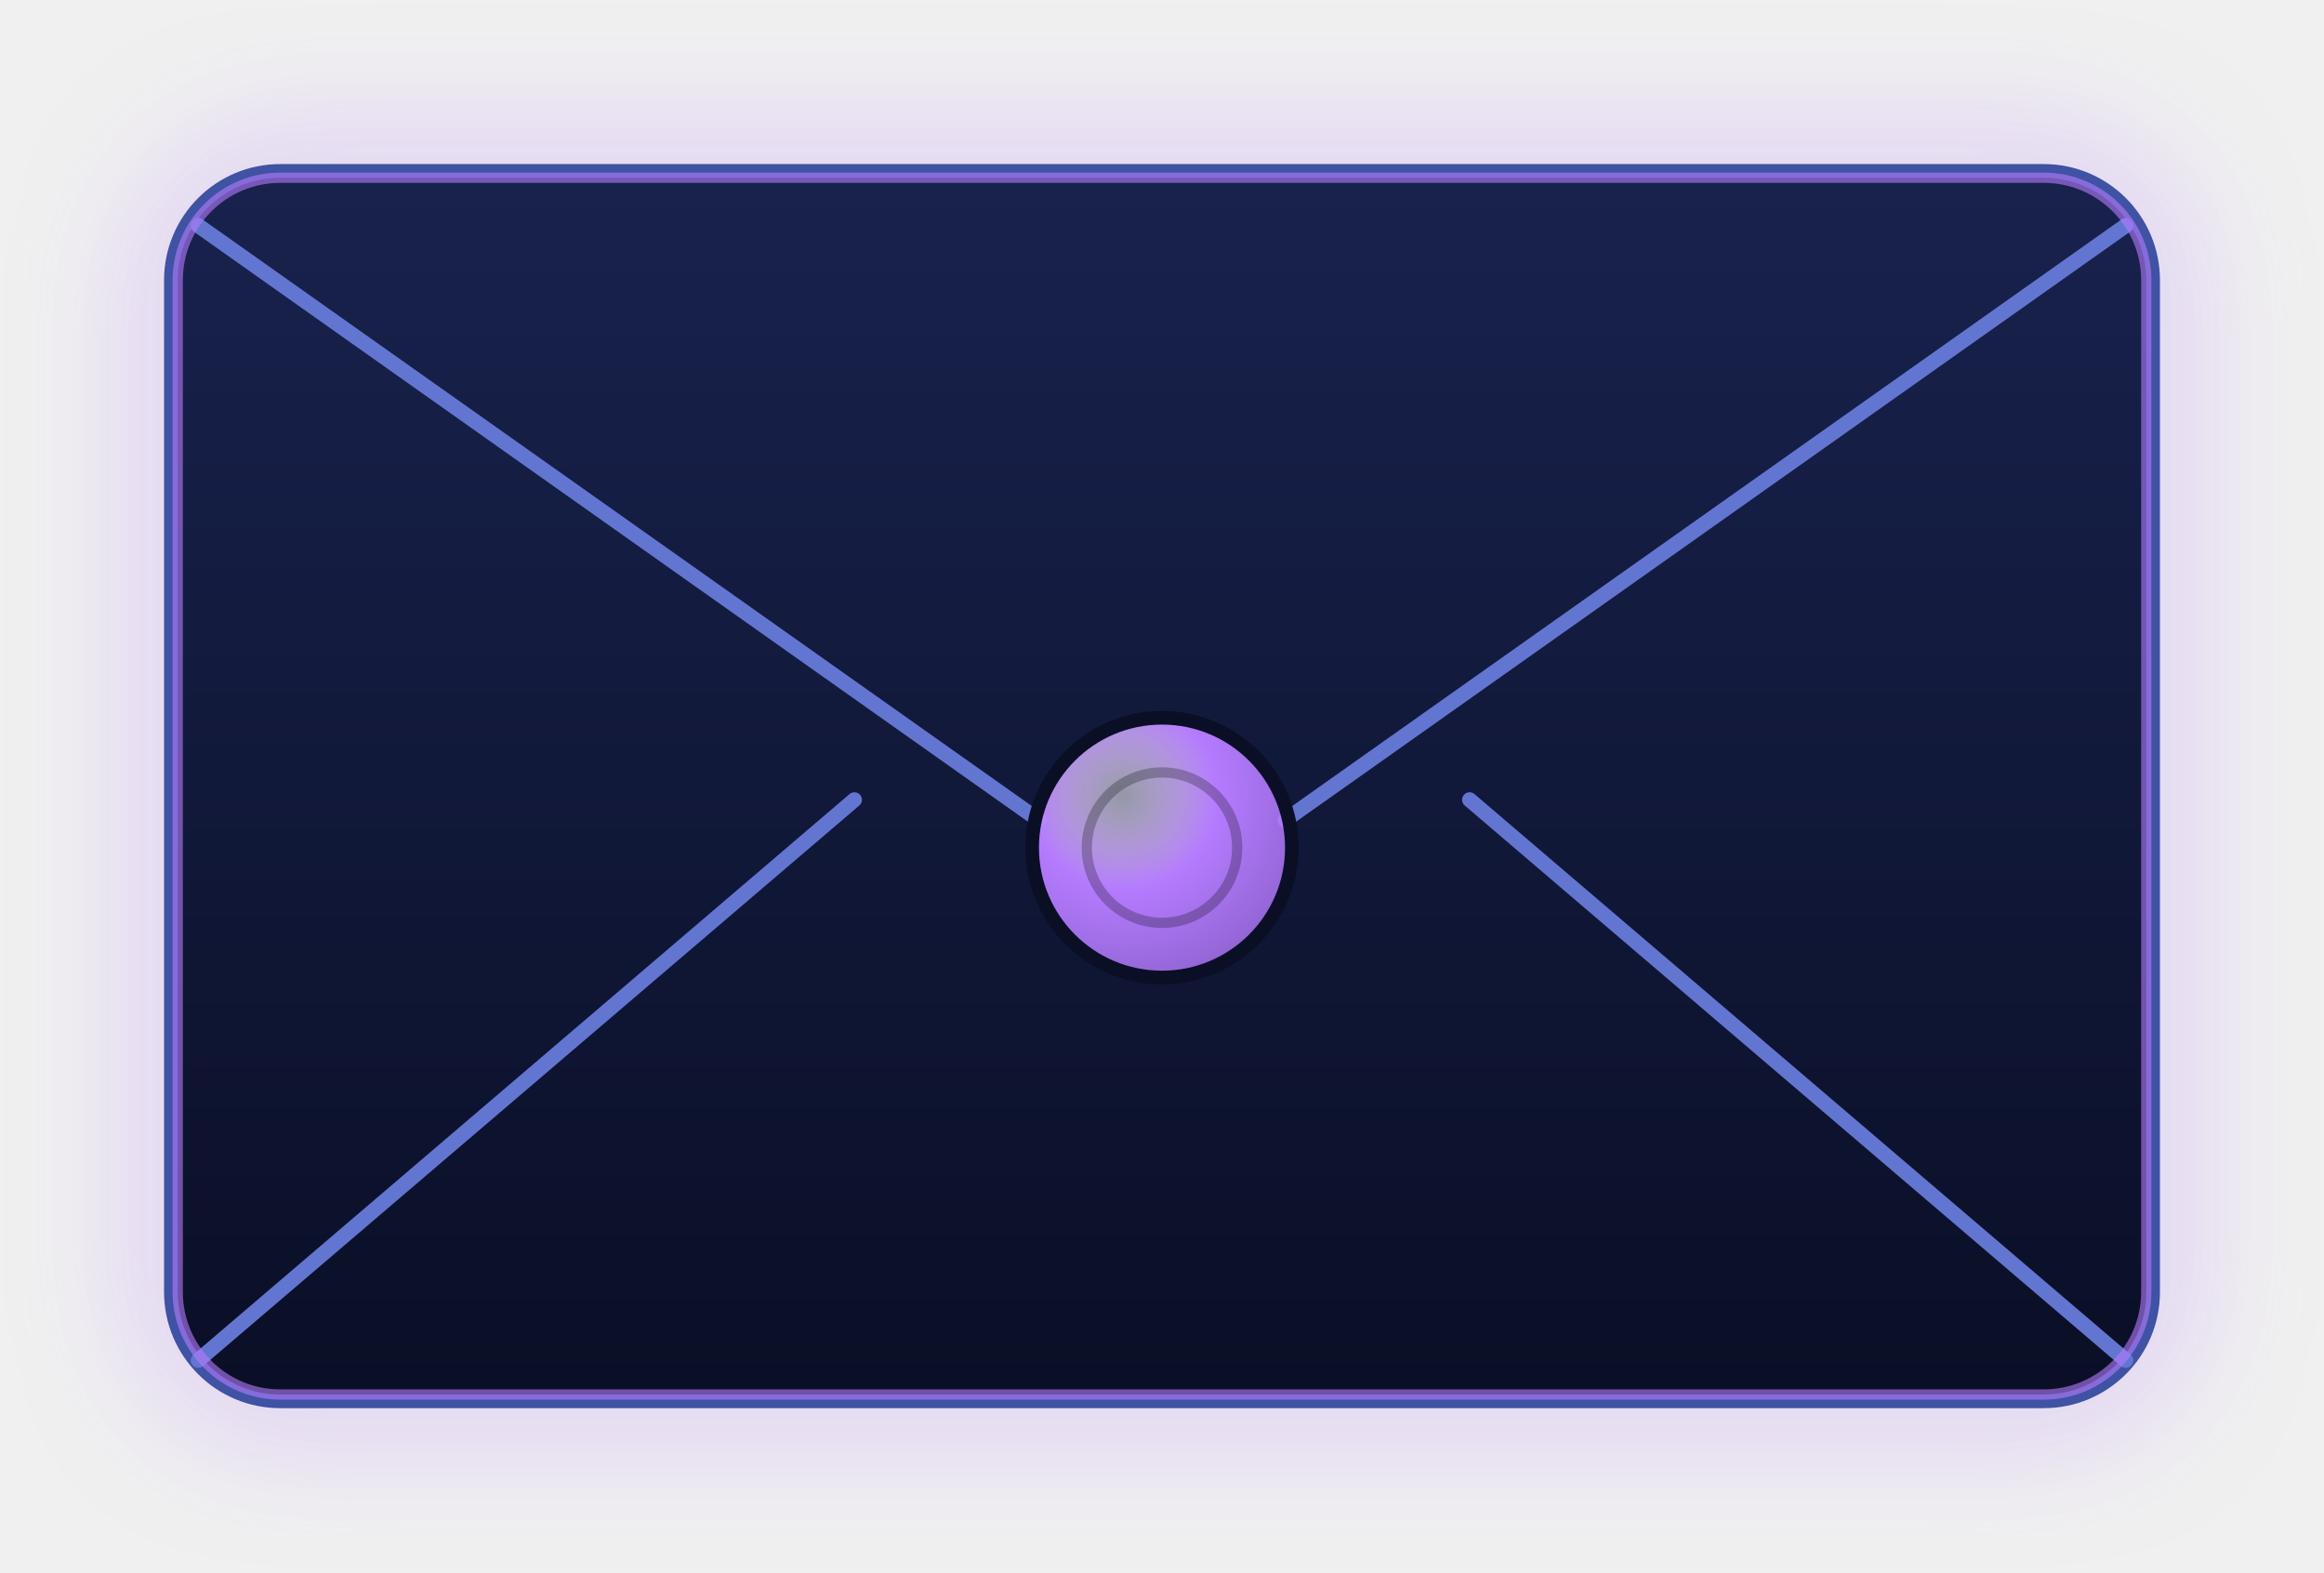
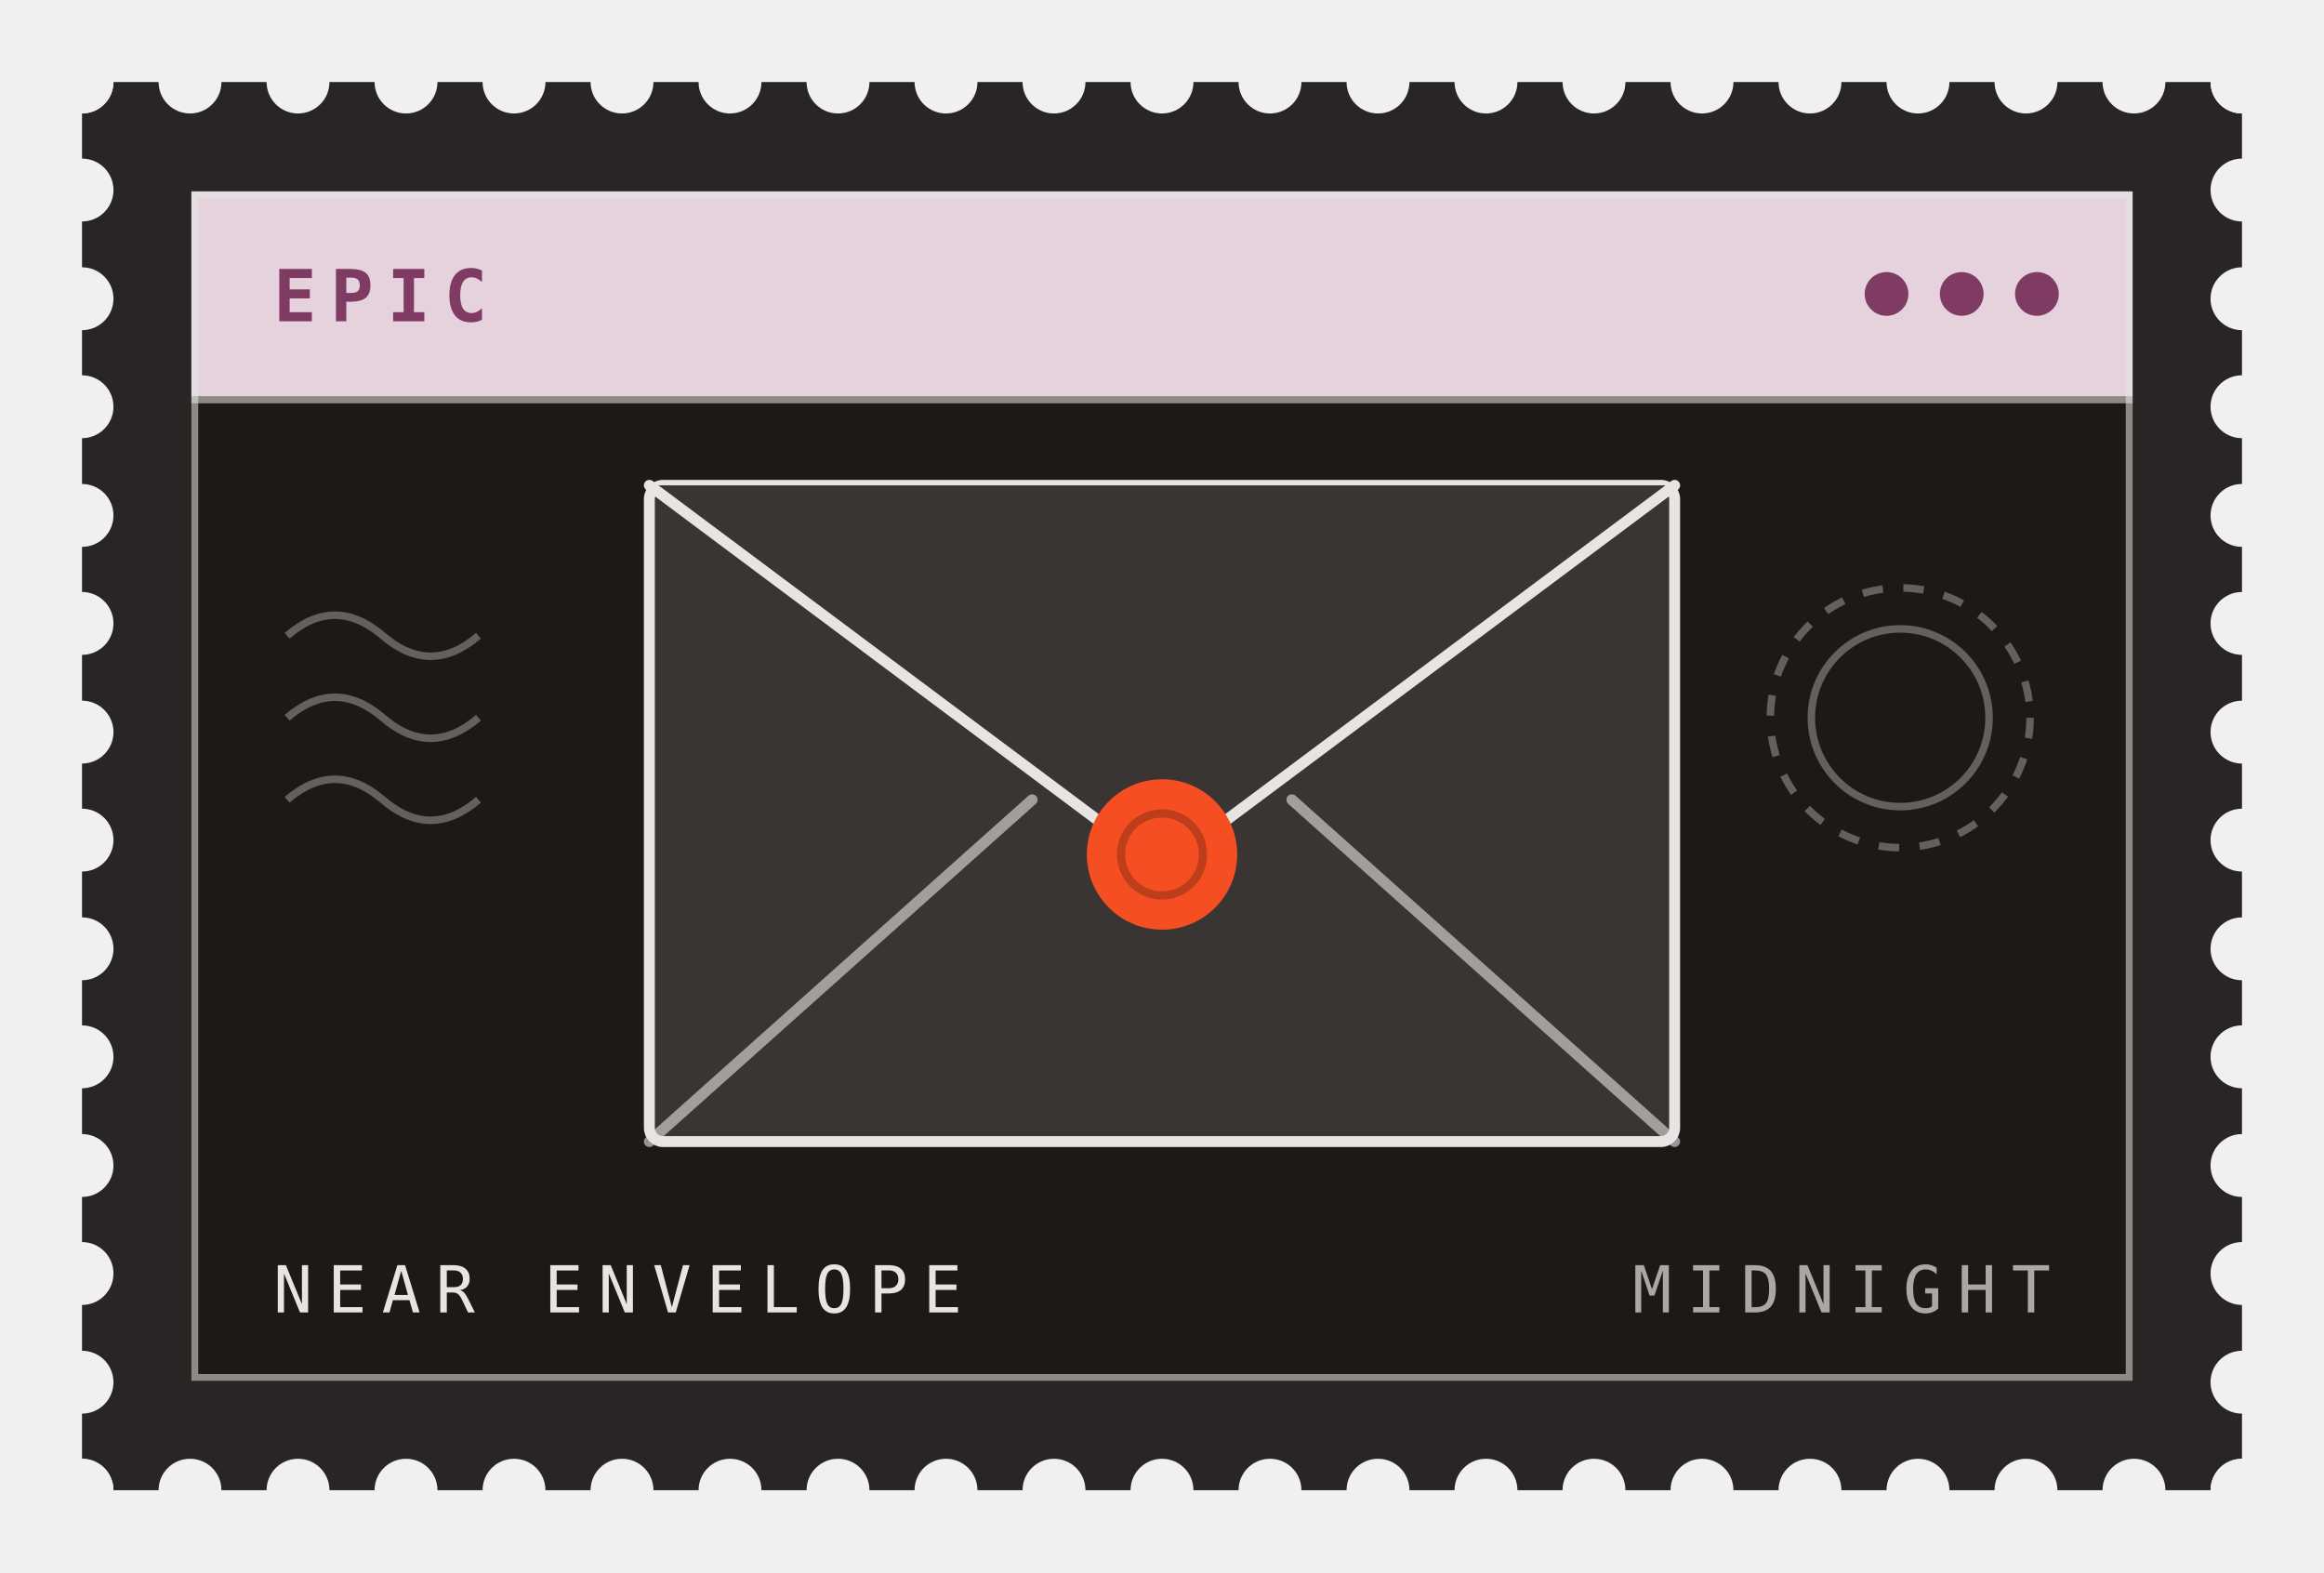
- <svg xmlns="http://www.w3.org/2000/svg" viewBox="0 0 340 230" role="img" aria-label="Envelope">
+ <svg xmlns="http://www.w3.org/2000/svg" viewBox="0 0 340 230" role="img" aria-label="MIDNIGHT envelope, EPIC">
  <defs>
-     <linearGradient id="body" x1="0" y1="0" x2="0" y2="1">
-       <stop offset="0" stop-color="#18224d" />
-       <stop offset="1" stop-color="#0a0f26" />
-     </linearGradient>
-     <radialGradient id="seal" cx="0.35" cy="0.3" r="0.8">
-       <stop offset="0" stop-color="#ffffff" stop-opacity="0.55" />
-       <stop offset="0.45" stop-color="#b57bff" />
-       <stop offset="1" stop-color="#b57bff" stop-opacity="0.75" />
-     </radialGradient>
-     <filter id="glow" x="-30%" y="-30%" width="160%" height="160%">
-       <feGaussianBlur stdDeviation="9" />
-     </filter>
+     <mask id="perf">
+       <rect width="340" height="230" fill="#fff" />
+       <g fill="#000">
+         <circle cx="12.0" cy="12.0" r="4.6" />
+         <circle cx="27.8" cy="12.0" r="4.6" />
+         <circle cx="43.6" cy="12.0" r="4.6" />
+         <circle cx="59.4" cy="12.0" r="4.6" />
+         <circle cx="75.2" cy="12.0" r="4.6" />
+         <circle cx="91.0" cy="12.0" r="4.6" />
+         <circle cx="106.8" cy="12.0" r="4.6" />
+         <circle cx="122.6" cy="12.0" r="4.6" />
+         <circle cx="138.4" cy="12.0" r="4.6" />
+         <circle cx="154.2" cy="12.0" r="4.6" />
+         <circle cx="170.0" cy="12.0" r="4.6" />
+         <circle cx="185.8" cy="12.0" r="4.6" />
+         <circle cx="201.6" cy="12.0" r="4.6" />
+         <circle cx="217.4" cy="12.0" r="4.6" />
+         <circle cx="233.2" cy="12.0" r="4.6" />
+         <circle cx="249.0" cy="12.0" r="4.6" />
+         <circle cx="264.8" cy="12.0" r="4.6" />
+         <circle cx="280.6" cy="12.0" r="4.6" />
+         <circle cx="296.4" cy="12.0" r="4.6" />
+         <circle cx="312.2" cy="12.0" r="4.6" />
+         <circle cx="328.0" cy="12.0" r="4.6" />
+         <circle cx="12.0" cy="218.0" r="4.6" />
+         <circle cx="27.8" cy="218.0" r="4.6" />
+         <circle cx="43.6" cy="218.0" r="4.6" />
+         <circle cx="59.4" cy="218.0" r="4.6" />
+         <circle cx="75.2" cy="218.0" r="4.6" />
+         <circle cx="91.0" cy="218.0" r="4.6" />
+         <circle cx="106.8" cy="218.0" r="4.6" />
+         <circle cx="122.6" cy="218.0" r="4.6" />
+         <circle cx="138.4" cy="218.0" r="4.6" />
+         <circle cx="154.2" cy="218.0" r="4.6" />
+         <circle cx="170.0" cy="218.0" r="4.6" />
+         <circle cx="185.8" cy="218.0" r="4.6" />
+         <circle cx="201.6" cy="218.0" r="4.6" />
+         <circle cx="217.4" cy="218.0" r="4.6" />
+         <circle cx="233.2" cy="218.0" r="4.6" />
+         <circle cx="249.0" cy="218.0" r="4.6" />
+         <circle cx="264.8" cy="218.0" r="4.6" />
+         <circle cx="280.6" cy="218.0" r="4.6" />
+         <circle cx="296.4" cy="218.0" r="4.6" />
+         <circle cx="312.2" cy="218.0" r="4.6" />
+         <circle cx="328.0" cy="218.0" r="4.6" />
+         <circle cx="12.0" cy="12.0" r="4.6" />
+         <circle cx="12.0" cy="27.8" r="4.6" />
+         <circle cx="12.0" cy="43.7" r="4.6" />
+         <circle cx="12.0" cy="59.5" r="4.6" />
+         <circle cx="12.0" cy="75.4" r="4.6" />
+         <circle cx="12.0" cy="91.2" r="4.6" />
+         <circle cx="12.0" cy="107.1" r="4.6" />
+         <circle cx="12.0" cy="122.9" r="4.6" />
+         <circle cx="12.0" cy="138.8" r="4.6" />
+         <circle cx="12.0" cy="154.6" r="4.6" />
+         <circle cx="12.0" cy="170.5" r="4.6" />
+         <circle cx="12.0" cy="186.3" r="4.6" />
+         <circle cx="12.0" cy="202.2" r="4.6" />
+         <circle cx="12.0" cy="218.0" r="4.6" />
+         <circle cx="328.0" cy="12.0" r="4.6" />
+         <circle cx="328.0" cy="27.8" r="4.6" />
+         <circle cx="328.0" cy="43.7" r="4.6" />
+         <circle cx="328.0" cy="59.5" r="4.6" />
+         <circle cx="328.0" cy="75.4" r="4.6" />
+         <circle cx="328.0" cy="91.2" r="4.6" />
+         <circle cx="328.0" cy="107.1" r="4.6" />
+         <circle cx="328.0" cy="122.9" r="4.6" />
+         <circle cx="328.0" cy="138.8" r="4.6" />
+         <circle cx="328.0" cy="154.6" r="4.6" />
+         <circle cx="328.0" cy="170.5" r="4.6" />
+         <circle cx="328.0" cy="186.3" r="4.6" />
+         <circle cx="328.0" cy="202.2" r="4.6" />
+         <circle cx="328.0" cy="218.0" r="4.6" />
+       </g>
+     </mask>
  </defs>
-   <rect x="25" y="25" width="290" height="180" rx="16" fill="none" stroke="#b57bff" stroke-width="6" opacity="0.6" filter="url(#glow)" />
-   <rect x="25" y="25" width="290" height="180" rx="16" fill="url(#body)" stroke="#3f52a3" stroke-width="2" />
-   <g fill="none" stroke="#6276d1" stroke-width="2.2" stroke-linecap="round">
-     <path d="M29 33 L152 120 M311 33 L188 120" />
-     <path d="M29 199 L125 117 M311 199 L215 117" />
+   <rect x="12" y="12" width="316" height="206" fill="#292524" mask="url(#perf)" />
+   <rect x="28" y="28" width="284" height="174" fill="#1c1917" />
+   <rect x="28" y="28" width="284" height="30" fill="#e5d2dd" />
+   <rect x="28.5" y="28.5" width="283" height="173" fill="none" stroke="#e7e5e4" stroke-opacity="0.55" />
+   <path d="M28 58.5 H312" stroke="#e7e5e4" stroke-opacity="0.55" />
+   <text x="40" y="47" font-family="ui-monospace, 'IBM Plex Mono', Menlo, Consolas, monospace" font-size="10.5" font-weight="600" letter-spacing="2" fill="#7f3b63">EPIC</text>
+   <circle cx="298" cy="43" r="3.2" fill="#7f3b63" />
+   <circle cx="287" cy="43" r="3.2" fill="#7f3b63" />
+   <circle cx="276" cy="43" r="3.2" fill="#7f3b63" />
+   <g stroke="#e7e5e4" stroke-width="1.6" stroke-linejoin="round" stroke-linecap="round">
+     <rect x="95" y="71" width="150" height="96" rx="2" fill="#3a3532" />
+     <path d="M95 167 L151 117 M245 167 L189 117" fill="none" stroke-opacity="0.6" />
+     <path d="M95 71 L170 127 L245 71" fill="#3a3532" />
  </g>
-   <rect x="26" y="26" width="288" height="178" rx="15" fill="none" stroke="#b57bff" stroke-opacity="0.6" stroke-width="1.5" />
-   <circle cx="170" cy="124" r="19" fill="url(#seal)" stroke="#0a0f26" stroke-width="2" />
-   <circle cx="170" cy="124" r="11" fill="none" stroke="#000" stroke-opacity="0.25" stroke-width="1.5" />
+   <circle cx="170" cy="125" r="11" fill="#f44e22" />
+   <circle cx="170" cy="125" r="6" fill="none" stroke="#000" stroke-opacity="0.22" stroke-width="1.2" />
+   <g fill="none" stroke="#78716c" stroke-width="1.1" stroke-opacity="0.8">
+     <path d="M42 93 q7 -6 14 0 t14 0 M42 105 q7 -6 14 0 t14 0 M42 117 q7 -6 14 0 t14 0" />
+     <circle cx="278" cy="105" r="19" stroke-dasharray="3 3" />
+     <circle cx="278" cy="105" r="13" />
+   </g>
+   <text x="40" y="192" font-family="ui-monospace, 'IBM Plex Mono', Menlo, Consolas, monospace" font-size="9.5" letter-spacing="2.2" fill="#e7e5e4">NEAR ENVELOPE</text>
+   <text x="300" y="192" text-anchor="end" font-family="ui-monospace, 'IBM Plex Mono', Menlo, Consolas, monospace" font-size="9.5" letter-spacing="2.2" fill="#e7e5e4" fill-opacity="0.7">MIDNIGHT</text>
</svg>
